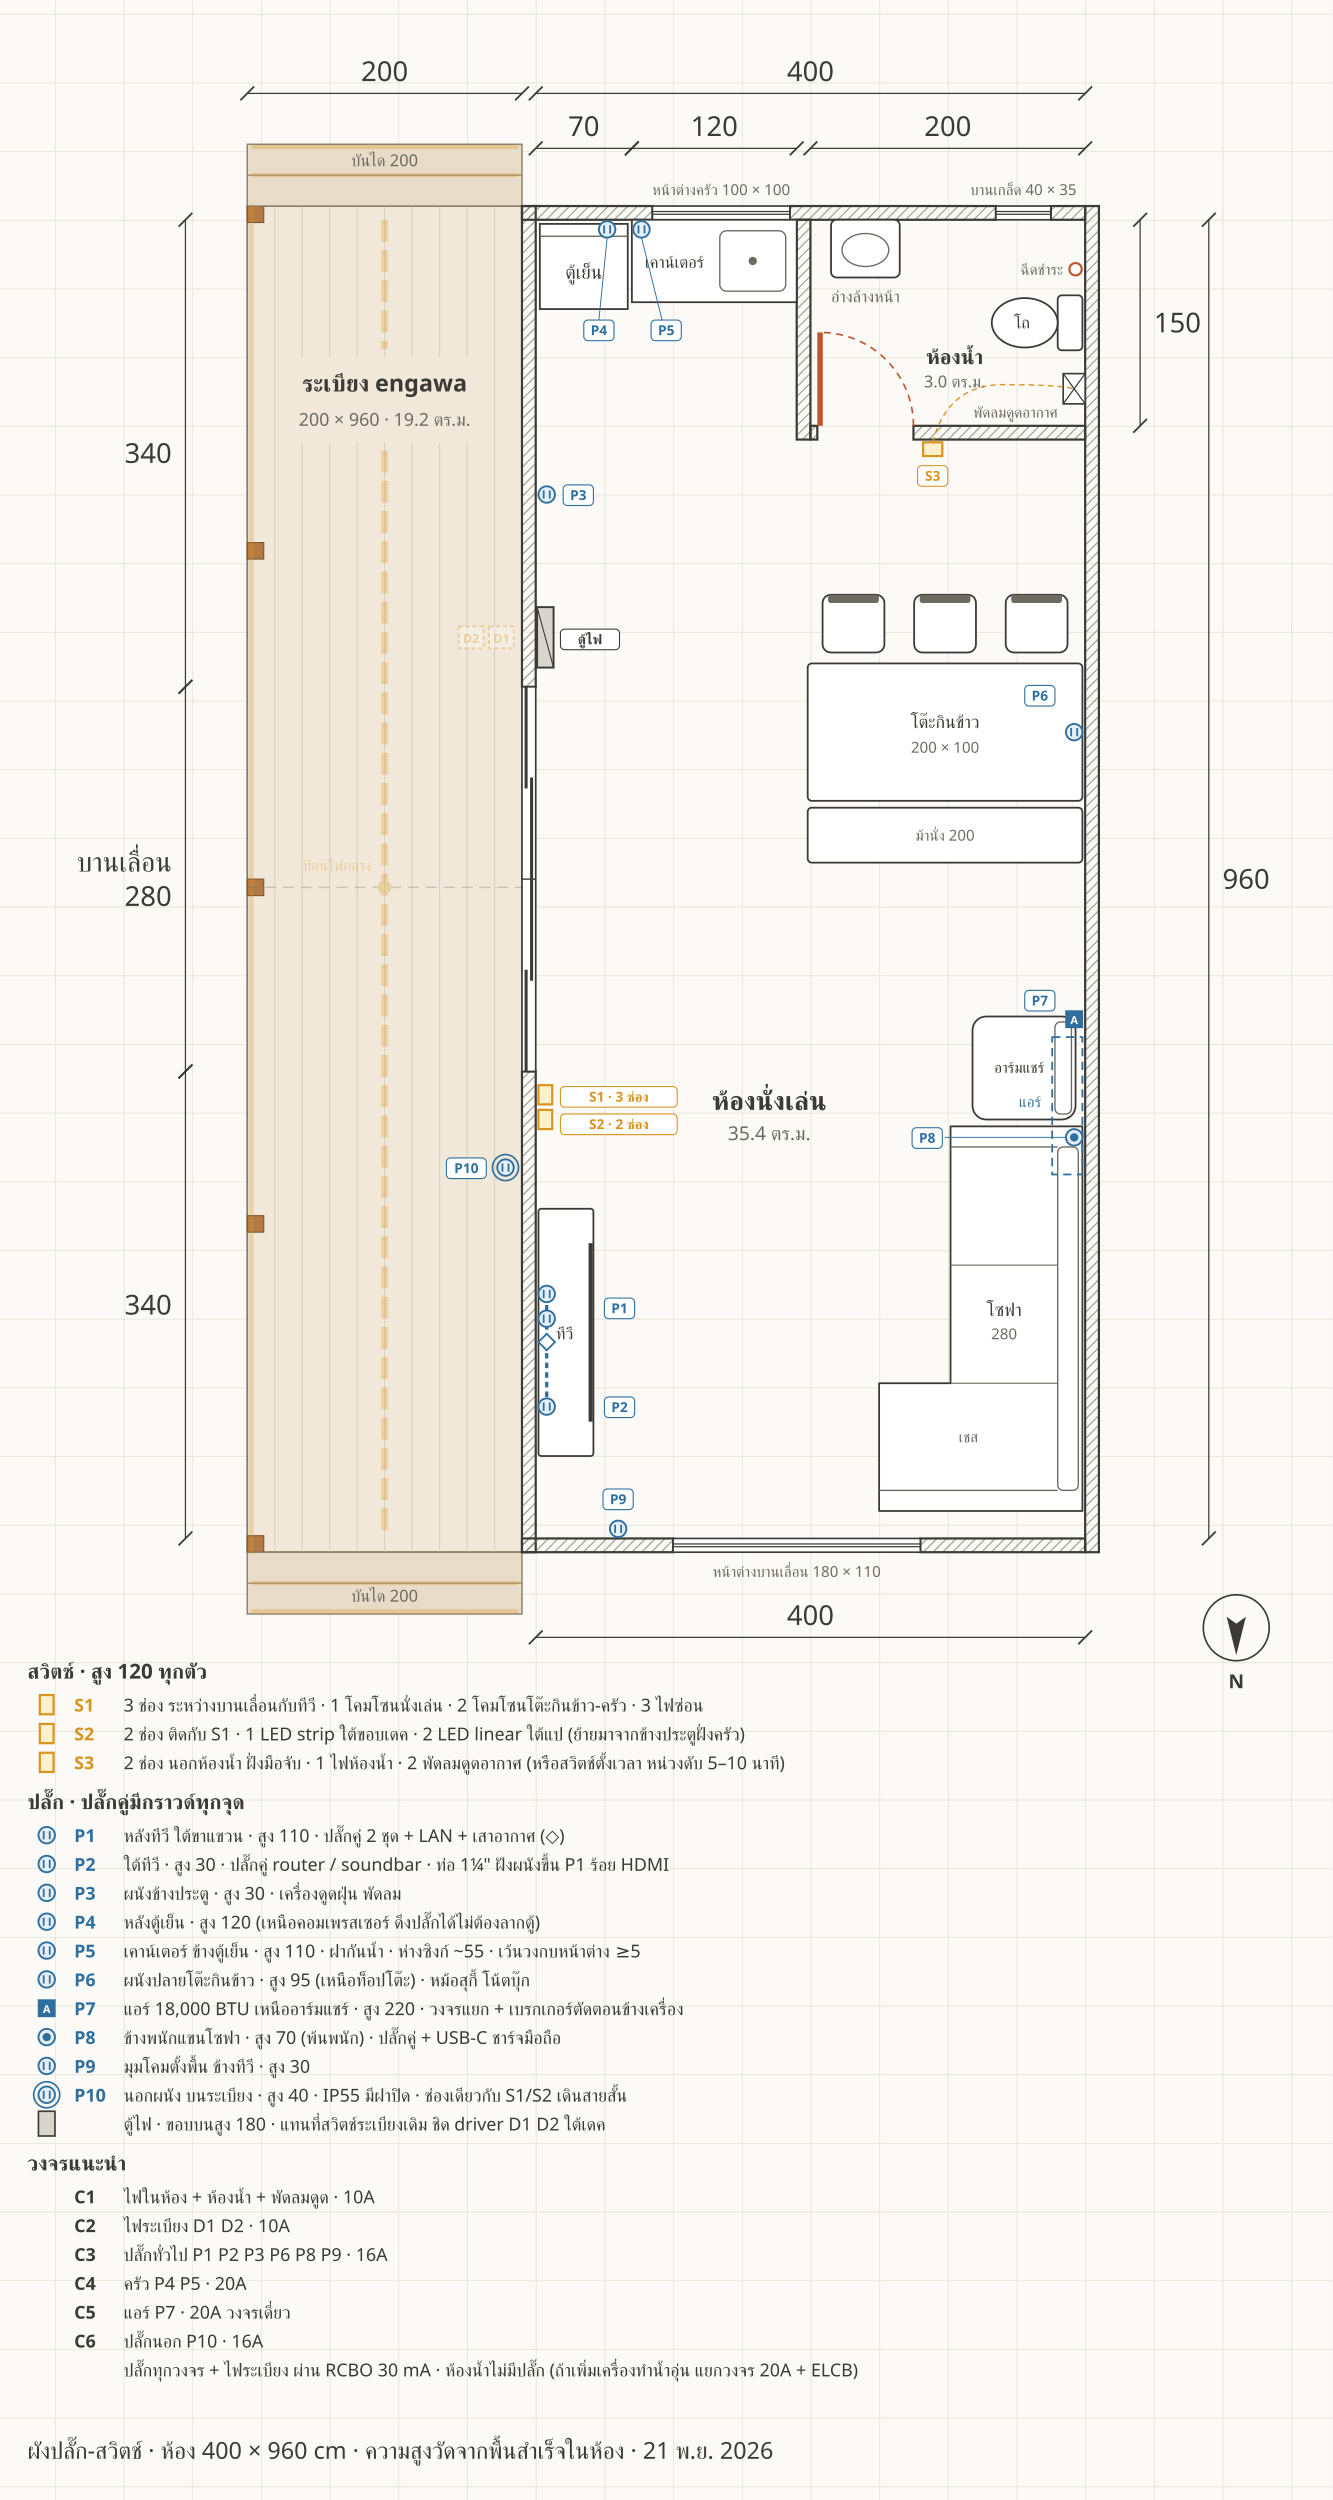
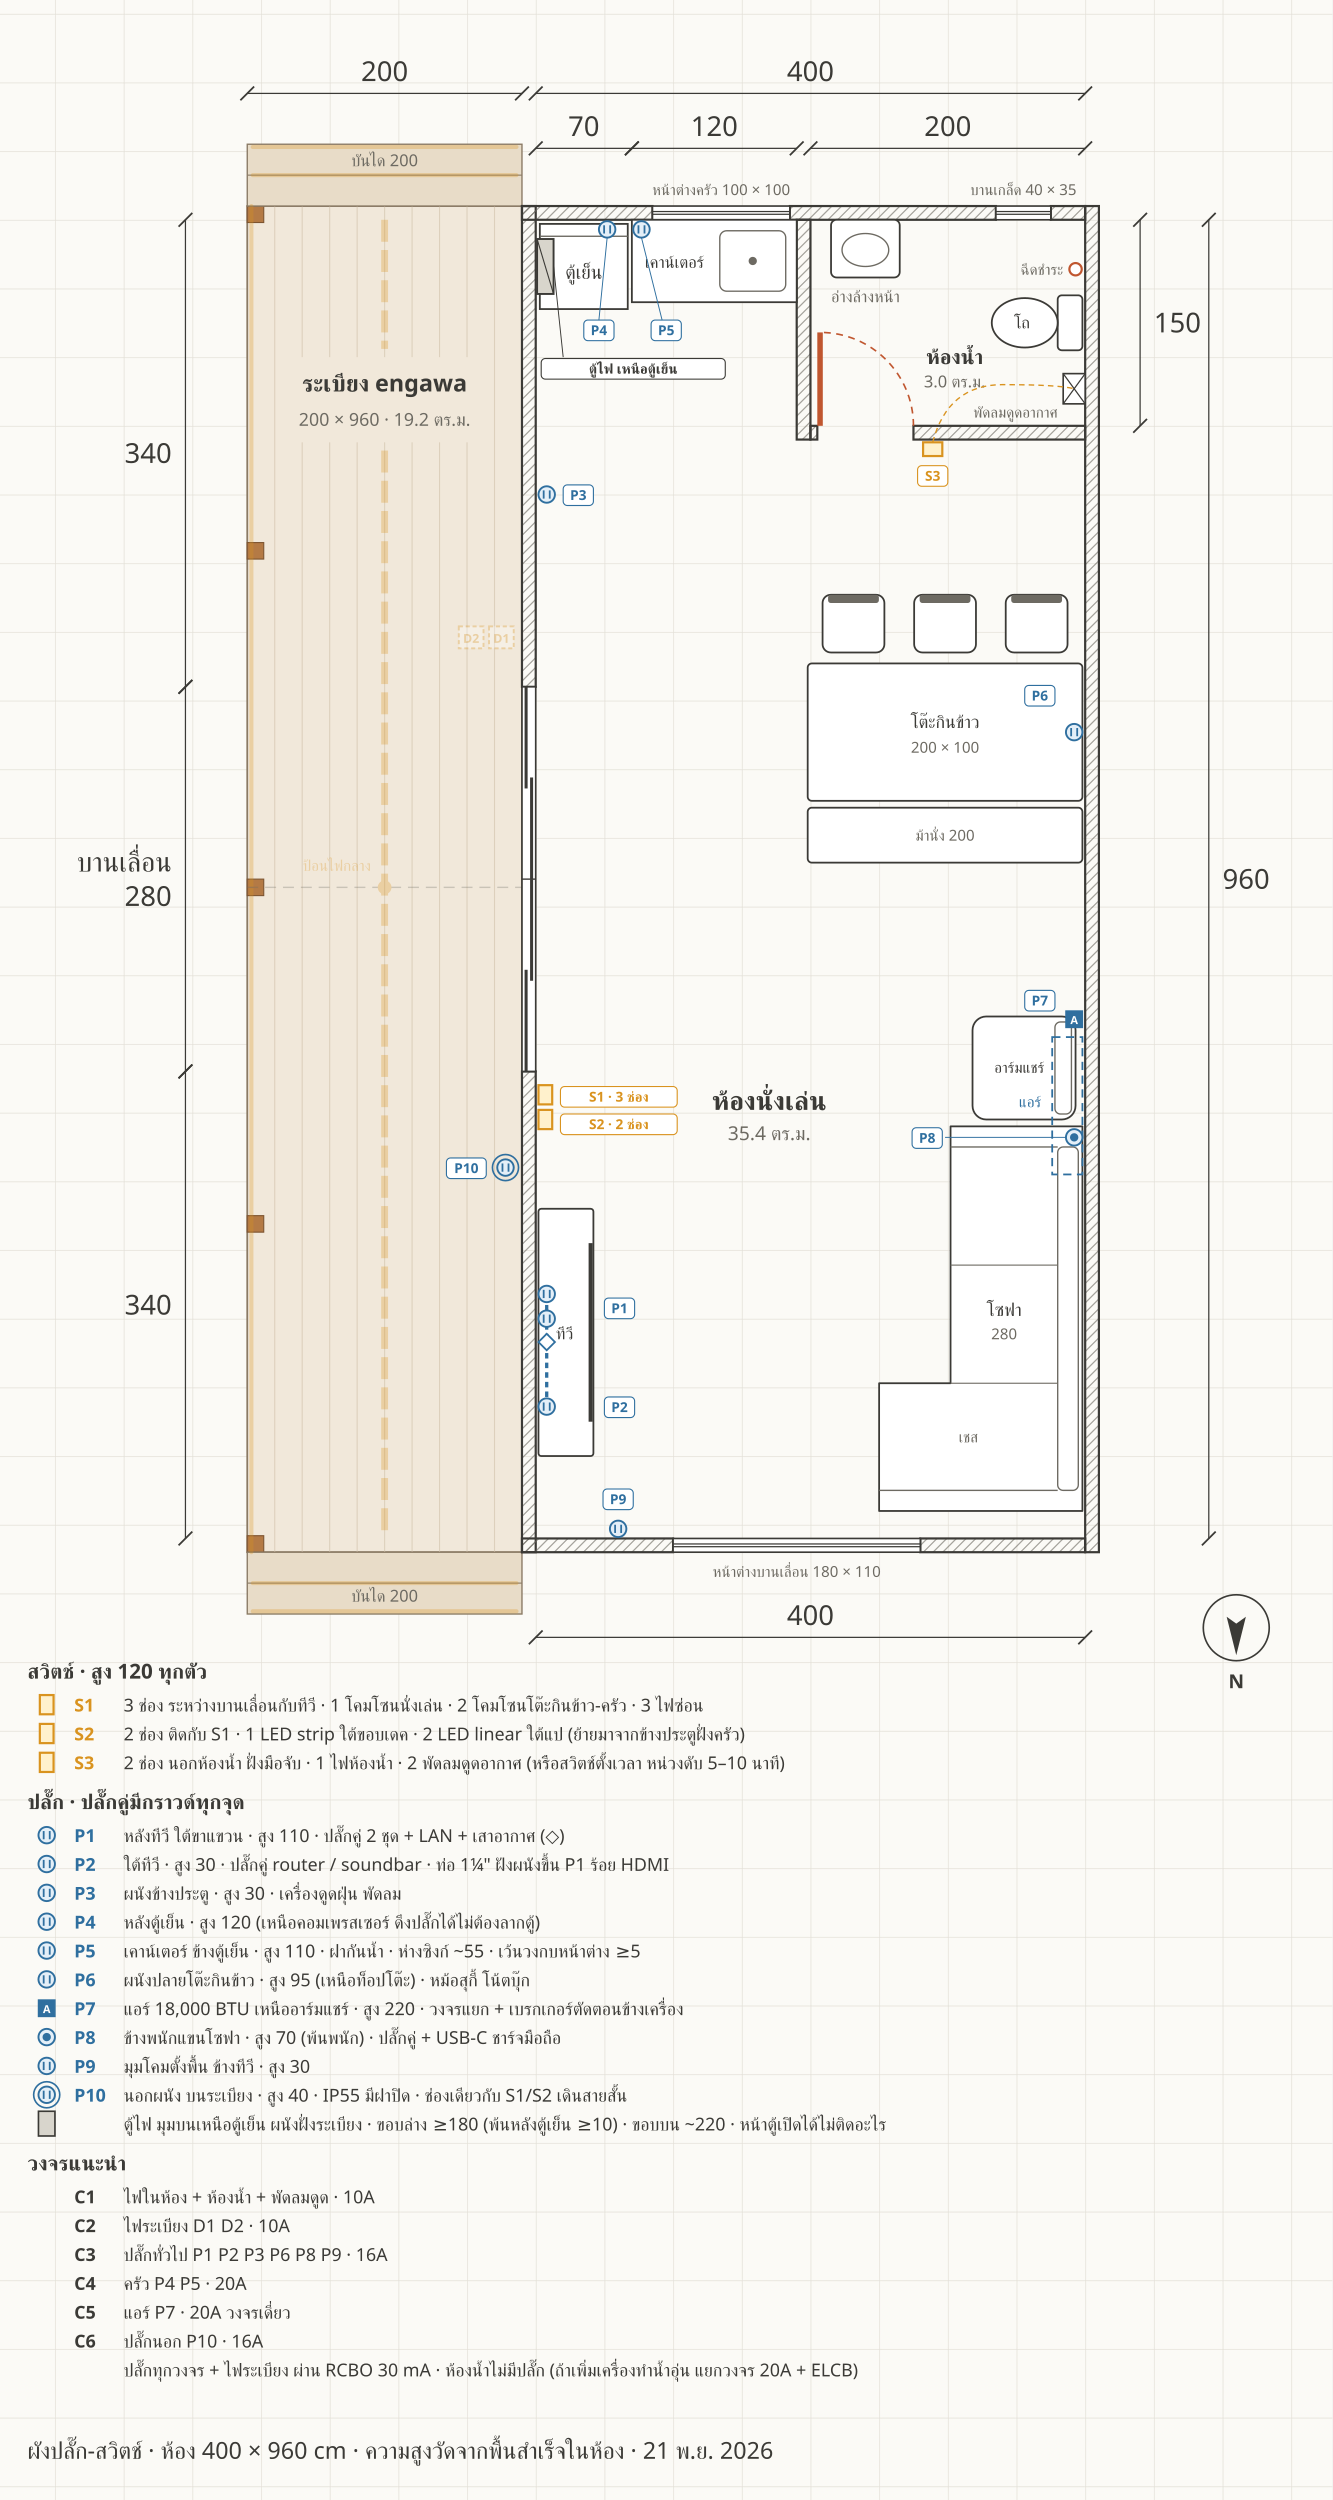
<svg xmlns="http://www.w3.org/2000/svg" viewBox="-390 -160 970 1820" width="970" height="1820" font-family="Leelawadee UI, Tahoma, sans-serif">
  <defs>
    <pattern id="grid" width="50" height="50" patternUnits="userSpaceOnUse" x="0" y="0">
      <path d="M50 0H0V50" fill="none" stroke="#e3e0d8" stroke-width="1" />
    </pattern>
    <pattern id="hatch" width="5" height="5" patternUnits="userSpaceOnUse" patternTransform="rotate(45)">
      <line x1="0" y1="0" x2="0" y2="5" stroke="#6d6a62" stroke-width="1" />
    </pattern>
  </defs>
  <rect x="-390" y="-160" width="970" height="1820" fill="#fbfaf6" />
  <rect x="-390" y="-160" width="970" height="1820" fill="url(#grid)" />
  <rect x="-210" y="-10" width="200" height="980" fill="#f1e8da" stroke="#8a7a64" stroke-width="1.3" />
  <line x1="-190" y1="-10" x2="-190" y2="970" stroke="#ddd0bc" stroke-width="0.8" />
  <line x1="-170" y1="-10" x2="-170" y2="970" stroke="#ddd0bc" stroke-width="0.8" />
  <line x1="-150" y1="-10" x2="-150" y2="970" stroke="#ddd0bc" stroke-width="0.8" />
  <line x1="-130" y1="-10" x2="-130" y2="970" stroke="#ddd0bc" stroke-width="0.8" />
  <line x1="-110" y1="-10" x2="-110" y2="970" stroke="#ddd0bc" stroke-width="0.8" />
  <line x1="-90" y1="-10" x2="-90" y2="970" stroke="#ddd0bc" stroke-width="0.8" />
  <line x1="-70" y1="-10" x2="-70" y2="970" stroke="#ddd0bc" stroke-width="0.8" />
  <line x1="-50" y1="-10" x2="-50" y2="970" stroke="#ddd0bc" stroke-width="0.8" />
  <line x1="-30" y1="-10" x2="-30" y2="970" stroke="#ddd0bc" stroke-width="0.8" />
  <rect x="-210" y="-10" width="12" height="12" fill="#b47a45" stroke="#7d5430" stroke-width="0.8" />
  <rect x="-210" y="235" width="12" height="12" fill="#b47a45" stroke="#7d5430" stroke-width="0.8" />
  <rect x="-210" y="480" width="12" height="12" fill="#b47a45" stroke="#7d5430" stroke-width="0.8" />
  <rect x="-210" y="725" width="12" height="12" fill="#b47a45" stroke="#7d5430" stroke-width="0.8" />
  <rect x="-210" y="958" width="12" height="12" fill="#b47a45" stroke="#7d5430" stroke-width="0.8" />
  <rect x="-210" y="-55" width="200" height="45" fill="#e8dcc8" stroke="#8a7a64" stroke-width="1" />
  <rect x="-210" y="970" width="200" height="45" fill="#e8dcc8" stroke="#8a7a64" stroke-width="1" />
  <line x1="-210" y1="-32.5" x2="-10" y2="-32.5" stroke="#8a7a64" stroke-width="0.8" />
  <line x1="-210" y1="992.5" x2="-10" y2="992.5" stroke="#8a7a64" stroke-width="0.8" />
  <text x="-110" y="-39" font-size="12" font-weight="400" text-anchor="middle" fill="#6d6a62">บันได 200</text>
  <text x="-110" y="1006" font-size="12" font-weight="400" text-anchor="middle" fill="#6d6a62">บันได 200</text>
  <rect x="-185" y="100" width="150" height="62" fill="#f1e8da" />
  <text x="-110" y="125" font-size="17" font-weight="600" text-anchor="middle" fill="#3b3a36">ระเบียง engawa</text>
  <text x="-110" y="150" font-size="13" font-weight="400" text-anchor="middle" fill="#6d6a62">200 × 960 · 19.2 ตร.ม.</text>
  <g opacity="0.3">
    <line x1="-207" y1="-10" x2="-207" y2="970" stroke="#d9931f" stroke-width="3" stroke-linecap="round" />
    <line x1="-206" y1="-32.5" x2="-14" y2="-32.5" stroke="#d9931f" stroke-width="3" stroke-linecap="round" />
    <line x1="-206" y1="-53" x2="-14" y2="-53" stroke="#d9931f" stroke-width="3" stroke-linecap="round" />
    <line x1="-206" y1="992.5" x2="-14" y2="992.5" stroke="#d9931f" stroke-width="3" stroke-linecap="round" />
    <line x1="-206" y1="1013" x2="-14" y2="1013" stroke="#d9931f" stroke-width="3" stroke-linecap="round" />
    <line x1="-210" y1="486" x2="-10" y2="486" stroke="#6d6a62" stroke-width="1" stroke-dasharray="8 5" />
    <line x1="-110" y1="0" x2="-110" y2="94" stroke="#d9931f" stroke-width="5" stroke-dasharray="16 6" stroke-linecap="butt" />
    <line x1="-110" y1="168" x2="-110" y2="960" stroke="#d9931f" stroke-width="5" stroke-dasharray="16 6" stroke-linecap="butt" />
    <circle cx="-110" cy="486" r="5" fill="#d9931f" />
    <text x="-120" y="474" font-size="11" font-weight="400" text-anchor="end" fill="#d9931f">ป้อนไฟกลาง</text>
    <rect x="-34" y="296" width="18" height="16" fill="#fff" stroke="#d9931f" stroke-width="1.4" stroke-dasharray="3 2" />
    <text x="-25" y="308" font-size="9" font-weight="600" text-anchor="middle" fill="#d9931f">D1</text>
    <rect x="-56" y="296" width="18" height="16" fill="#fff" stroke="#d9931f" stroke-width="1.4" stroke-dasharray="3 2" />
    <text x="-47" y="308" font-size="9" font-weight="600" text-anchor="middle" fill="#d9931f">D2</text>
  </g>
  <rect x="-10" y="-10" width="10" height="350" fill="url(#hatch)" stroke="#3b3a36" stroke-width="1.6" />
  <rect x="-10" y="620" width="10" height="350" fill="url(#hatch)" stroke="#3b3a36" stroke-width="1.6" />
  <rect x="400" y="-10" width="10" height="980" fill="url(#hatch)" stroke="#3b3a36" stroke-width="1.6" />
  <rect x="-10" y="-10" width="95" height="10" fill="url(#hatch)" stroke="#3b3a36" stroke-width="1.6" />
  <rect x="185" y="-10" width="150" height="10" fill="url(#hatch)" stroke="#3b3a36" stroke-width="1.6" />
  <rect x="375" y="-10" width="25" height="10" fill="url(#hatch)" stroke="#3b3a36" stroke-width="1.6" />
  <rect x="-10" y="960" width="110" height="10" fill="url(#hatch)" stroke="#3b3a36" stroke-width="1.6" />
  <rect x="280" y="960" width="120" height="10" fill="url(#hatch)" stroke="#3b3a36" stroke-width="1.6" />
  <rect x="85" y="-10" width="100" height="10" fill="#fff" stroke="#3b3a36" stroke-width="1.2" />
  <g stroke="#3b3a36" stroke-width="0.9">
    <line x1="85" y1="-6" x2="185" y2="-6" />
    <line x1="85" y1="-4" x2="185" y2="-4" />
  </g>
  <rect x="335" y="-10" width="40" height="10" fill="#fff" stroke="#3b3a36" stroke-width="1.2" />
  <g stroke="#3b3a36" stroke-width="0.9">
    <line x1="335" y1="-6" x2="375" y2="-6" />
    <line x1="335" y1="-4" x2="375" y2="-4" />
  </g>
  <rect x="100" y="960" width="180" height="10" fill="#fff" stroke="#3b3a36" stroke-width="1.2" />
  <g stroke="#3b3a36" stroke-width="0.9">
    <line x1="100" y1="964" x2="280" y2="964" />
    <line x1="100" y1="966" x2="280" y2="966" />
  </g>
  <rect x="-10" y="340" width="10" height="280" fill="#fff" stroke="#3b3a36" stroke-width="1.2" />
  <g stroke="#3b3a36" stroke-width="2.2">
    <line x1="-7" y1="340" x2="-7" y2="414" />
    <line x1="-7" y1="546" x2="-7" y2="620" />
    <line x1="-3" y1="406" x2="-3" y2="480" />
    <line x1="-3" y1="480" x2="-3" y2="554" />
  </g>
  <line x1="-10" y1="480" x2="0" y2="480" stroke="#3b3a36" stroke-width="1" />
  <rect x="190" y="0" width="10" height="160" fill="url(#hatch)" stroke="#3b3a36" stroke-width="1.6" />
  <rect x="200" y="150" width="5" height="10" fill="url(#hatch)" stroke="#3b3a36" stroke-width="1.6" />
  <rect x="275" y="150" width="125" height="10" fill="url(#hatch)" stroke="#3b3a36" stroke-width="1.6" />
  <rect x="205" y="82" width="4" height="68" fill="#c0562f" />
  <path d="M275 150 A68 68 0 0 0 207 82" fill="none" stroke="#c0562f" stroke-width="1.2" stroke-dasharray="5 4" />
  <rect x="3" y="3" width="64" height="62" fill="#fff" stroke="#3b3a36" stroke-width="1.3" />
  <line x1="3" y1="12" x2="67" y2="12" stroke="#6d6a62" stroke-width="1" />
  <text x="35" y="43" font-size="14" font-weight="400" text-anchor="middle" fill="#3b3a36">ตู้เย็น</text>
  <rect x="70" y="0" width="120" height="60" fill="#fff" stroke="#3b3a36" stroke-width="1.3" />
  <rect x="134" y="8" width="48" height="44" rx="5" fill="none" stroke="#6d6a62" stroke-width="1" />
  <circle cx="158" cy="30" r="3" fill="#6d6a62" />
  <text x="101" y="35" font-size="12" font-weight="400" text-anchor="middle" fill="#3b3a36">เคาน์เตอร์</text>
  <rect x="215" y="0" width="50" height="42" rx="4" fill="#fff" stroke="#3b3a36" stroke-width="1.3" />
  <ellipse cx="240" cy="22" rx="17" ry="12" fill="none" stroke="#6d6a62" stroke-width="1" />
  <text x="240" y="60" font-size="12" font-weight="400" text-anchor="middle" fill="#6d6a62">อ่างล้างหน้า</text>
  <rect x="380" y="55" width="18" height="40" rx="3" fill="#fff" stroke="#3b3a36" stroke-width="1.3" />
  <ellipse cx="356" cy="75" rx="24" ry="18" fill="#fff" stroke="#3b3a36" stroke-width="1.3" />
  <text x="354" y="79" font-size="12" font-weight="400" text-anchor="middle" fill="#3b3a36">โถ</text>
  <circle cx="393" cy="36" r="4.5" fill="#fff" stroke="#c0562f" stroke-width="1.6" />
  <text x="384" y="40" font-size="11" font-weight="400" text-anchor="end" fill="#6d6a62">ฉีดชำระ</text>
  <rect x="384" y="112" width="16" height="22" fill="#fff" stroke="#3b3a36" stroke-width="1.2" />
  <path d="M384 112 L400 134 M400 112 L384 134" stroke="#3b3a36" stroke-width="0.9" />
  <text x="380" y="144" font-size="11" font-weight="400" text-anchor="end" fill="#6d6a62">พัดลมดูดอากาศ</text>
  <text x="305" y="105" font-size="15" font-weight="600" text-anchor="middle" fill="#3b3a36">ห้องน้ำ</text>
  <text x="305" y="122" font-size="12" font-weight="400" text-anchor="middle" fill="#6d6a62">3.0 ตร.ม.</text>
  <rect x="208.833" y="273" width="45" height="42" rx="6" fill="#fff" stroke="#3b3a36" stroke-width="1.3" />
  <rect x="212.833" y="273" width="37" height="6" rx="2" fill="#6d6a62" />
  <rect x="275.5" y="273" width="45" height="42" rx="6" fill="#fff" stroke="#3b3a36" stroke-width="1.3" />
  <rect x="279.5" y="273" width="37" height="6" rx="2" fill="#6d6a62" />
  <rect x="342.167" y="273" width="45" height="42" rx="6" fill="#fff" stroke="#3b3a36" stroke-width="1.3" />
  <rect x="346.167" y="273" width="37" height="6" rx="2" fill="#6d6a62" />
  <rect x="198" y="323" width="200" height="100" rx="3" fill="#fff" stroke="#3b3a36" stroke-width="1.3" />
  <text x="298" y="370" font-size="13" font-weight="400" text-anchor="middle" fill="#3b3a36">โต๊ะกินข้าว</text>
  <text x="298" y="388" font-size="11" font-weight="400" text-anchor="middle" fill="#6d6a62">200 × 100</text>
  <rect x="198" y="428" width="200" height="40" rx="3" fill="#fff" stroke="#3b3a36" stroke-width="1.3" />
  <text x="298" y="452" font-size="11" font-weight="400" text-anchor="middle" fill="#6d6a62">ม้านั่ง 200</text>
  <rect x="318" y="580" width="75" height="75" rx="10" fill="#fff" stroke="#3b3a36" stroke-width="1.3" />
  <rect x="378" y="584" width="12" height="67" rx="4" fill="none" stroke="#6d6a62" stroke-width="1" />
  <text x="352" y="621" font-size="11" font-weight="400" text-anchor="middle" fill="#3b3a36">อาร์มแชร์</text>
  <path d="M302 660 H398 V940 H250 V847 H302 Z" stroke-linejoin="round" fill="#fff" stroke="#3b3a36" stroke-width="1.3" />
  <rect x="380" y="675" width="15" height="250" rx="4" fill="none" stroke="#6d6a62" stroke-width="1" />
  <line x1="302" y1="675" x2="380" y2="675" stroke="#6d6a62" stroke-width="1" />
  <line x1="250" y1="925" x2="380" y2="925" stroke="#6d6a62" stroke-width="1" />
  <line x1="302" y1="761" x2="380" y2="761" stroke="#6d6a62" stroke-width="0.8" />
  <line x1="302" y1="847" x2="380" y2="847" stroke="#6d6a62" stroke-width="0.8" />
  <text x="341" y="798" font-size="13" font-weight="400" text-anchor="middle" fill="#3b3a36">โซฟา</text>
  <text x="341" y="815" font-size="11" font-weight="400" text-anchor="middle" fill="#6d6a62">280</text>
  <text x="315" y="890" font-size="11" font-weight="400" text-anchor="middle" fill="#6d6a62">เชส</text>
  <rect x="2" y="720" width="40" height="180" rx="2" fill="#fff" stroke="#3b3a36" stroke-width="1.3" />
  <line x1="40" y1="745" x2="40" y2="875" stroke="#3b3a36" stroke-width="3" />
  <text x="21" y="815" font-size="12" font-weight="400" text-anchor="middle" fill="#3b3a36">ทีวี</text>
  <text x="170" y="648" font-size="19" font-weight="600" text-anchor="middle" fill="#3b3a36">ห้องนั่งเล่น</text>
  <text x="170" y="670" font-size="14" font-weight="400" text-anchor="middle" fill="#6d6a62">35.4 ตร.ม.</text>
  <text x="135" y="-18" font-size="11" font-weight="400" text-anchor="middle" fill="#6d6a62">หน้าต่างครัว 100 × 100</text>
  <text x="355" y="-18" font-size="11" font-weight="400" text-anchor="middle" fill="#6d6a62">บานเกล็ด 40 × 35</text>
  <text x="190" y="988" font-size="11" font-weight="400" text-anchor="middle" fill="#6d6a62">หน้าต่างบานเลื่อน 180 × 110</text>
  <g>
    <line x1="0" y1="-52" x2="70" y2="-52" stroke="#3b3a36" stroke-width="0.9" />
    <line x1="-5" y1="-47" x2="5" y2="-57" stroke="#3b3a36" stroke-width="1.3" />
    <line x1="65" y1="-47" x2="75" y2="-57" stroke="#3b3a36" stroke-width="1.3" />
    <text x="35" y="-61" font-size="20" font-weight="500" text-anchor="middle" fill="#3b3a36">70</text>
  </g>
  <g>
    <line x1="70" y1="-52" x2="190" y2="-52" stroke="#3b3a36" stroke-width="0.9" />
    <line x1="65" y1="-47" x2="75" y2="-57" stroke="#3b3a36" stroke-width="1.3" />
    <line x1="185" y1="-47" x2="195" y2="-57" stroke="#3b3a36" stroke-width="1.3" />
    <text x="130" y="-61" font-size="20" font-weight="500" text-anchor="middle" fill="#3b3a36">120</text>
  </g>
  <g>
    <line x1="200" y1="-52" x2="400" y2="-52" stroke="#3b3a36" stroke-width="0.9" />
    <line x1="195" y1="-47" x2="205" y2="-57" stroke="#3b3a36" stroke-width="1.3" />
    <line x1="395" y1="-47" x2="405" y2="-57" stroke="#3b3a36" stroke-width="1.3" />
    <text x="300" y="-61" font-size="20" font-weight="500" text-anchor="middle" fill="#3b3a36">200</text>
  </g>
  <g>
    <line x1="0" y1="-92" x2="400" y2="-92" stroke="#3b3a36" stroke-width="0.9" />
    <line x1="-5" y1="-87" x2="5" y2="-97" stroke="#3b3a36" stroke-width="1.3" />
    <line x1="395" y1="-87" x2="405" y2="-97" stroke="#3b3a36" stroke-width="1.3" />
    <text x="200" y="-101" font-size="20" font-weight="500" text-anchor="middle" fill="#3b3a36">400</text>
  </g>
  <g>
    <line x1="-210" y1="-92" x2="-10" y2="-92" stroke="#3b3a36" stroke-width="0.9" />
    <line x1="-215" y1="-87" x2="-205" y2="-97" stroke="#3b3a36" stroke-width="1.3" />
    <line x1="-15" y1="-87" x2="-5" y2="-97" stroke="#3b3a36" stroke-width="1.3" />
    <text x="-110" y="-101" font-size="20" font-weight="500" text-anchor="middle" fill="#3b3a36">200</text>
  </g>
  <g>
    <line x1="440" y1="0" x2="440" y2="150" stroke="#3b3a36" stroke-width="0.9" />
    <line x1="435" y1="5" x2="445" y2="-5" stroke="#3b3a36" stroke-width="1.3" />
    <line x1="435" y1="155" x2="445" y2="145" stroke="#3b3a36" stroke-width="1.3" />
    <text x="450" y="82" font-size="20" font-weight="500" text-anchor="start" fill="#3b3a36">150</text>
  </g>
  <g>
    <line x1="490" y1="0" x2="490" y2="960" stroke="#3b3a36" stroke-width="0.9" />
    <line x1="485" y1="5" x2="495" y2="-5" stroke="#3b3a36" stroke-width="1.3" />
    <line x1="485" y1="965" x2="495" y2="955" stroke="#3b3a36" stroke-width="1.3" />
    <text x="500" y="487" font-size="20" font-weight="500" text-anchor="start" fill="#3b3a36">960</text>
  </g>
  <g>
    <line x1="-255" y1="0" x2="-255" y2="340" stroke="#3b3a36" stroke-width="0.9" />
    <line x1="-260" y1="5" x2="-250" y2="-5" stroke="#3b3a36" stroke-width="1.3" />
    <line x1="-260" y1="345" x2="-250" y2="335" stroke="#3b3a36" stroke-width="1.3" />
    <text x="-265" y="177" font-size="20" font-weight="500" text-anchor="end" fill="#3b3a36">340</text>
  </g>
  <g>
    <line x1="-255" y1="340" x2="-255" y2="620" stroke="#3b3a36" stroke-width="0.9" />
    <line x1="-260" y1="345" x2="-250" y2="335" stroke="#3b3a36" stroke-width="1.3" />
    <line x1="-260" y1="625" x2="-250" y2="615" stroke="#3b3a36" stroke-width="1.3" />
    <text x="-265" y="474.5" font-size="20" font-weight="500" text-anchor="end" fill="#3b3a36">บานเลื่อน</text>
    <text x="-265" y="499.5" font-size="20" font-weight="500" text-anchor="end" fill="#3b3a36">280</text>
  </g>
  <g>
    <line x1="-255" y1="620" x2="-255" y2="960" stroke="#3b3a36" stroke-width="0.9" />
    <line x1="-260" y1="625" x2="-250" y2="615" stroke="#3b3a36" stroke-width="1.3" />
    <line x1="-260" y1="965" x2="-250" y2="955" stroke="#3b3a36" stroke-width="1.3" />
    <text x="-265" y="797" font-size="20" font-weight="500" text-anchor="end" fill="#3b3a36">340</text>
  </g>
  <g>
    <line x1="0" y1="1032" x2="400" y2="1032" stroke="#3b3a36" stroke-width="0.9" />
    <line x1="-5" y1="1037" x2="5" y2="1027" stroke="#3b3a36" stroke-width="1.3" />
    <line x1="395" y1="1037" x2="405" y2="1027" stroke="#3b3a36" stroke-width="1.3" />
    <text x="200" y="1023" font-size="20" font-weight="500" text-anchor="middle" fill="#3b3a36">400</text>
  </g>
  <g transform="translate(510 1025)">
    <circle r="24" fill="none" stroke="#3b3a36" stroke-width="1.2" />
    <path d="M0 20 L7 -8 L0 -3 L-7 -8 Z" fill="#3b3a36" />
    <text x="0" y="44" font-size="14" font-weight="600" text-anchor="middle" fill="#3b3a36">N</text>
  </g>
  <rect x="2" y="630" width="10" height="14" fill="#fff1cc" stroke="#d9931f" stroke-width="1.6" />
  <rect x="2" y="648" width="10" height="14" fill="#fff1cc" stroke="#d9931f" stroke-width="1.6" />
  <rect x="18" y="631" width="85" height="15" rx="3" fill="#fff" stroke="#d9931f" stroke-width="0.8" />
  <text x="60.5" y="642" font-size="10" font-weight="600" text-anchor="middle" fill="#d9931f">S1 · 3 ช่อง</text>
  <rect x="18" y="651" width="85" height="15" rx="3" fill="#fff" stroke="#d9931f" stroke-width="0.8" />
  <text x="60.5" y="662" font-size="10" font-weight="600" text-anchor="middle" fill="#d9931f">S2 · 2 ช่อง</text>
  <rect x="282" y="162" width="14" height="10" fill="#fff1cc" stroke="#d9931f" stroke-width="1.6" />
  <rect x="278" y="179" width="22" height="15" rx="3" fill="#fff" stroke="#d9931f" stroke-width="0.8" />
  <text x="289" y="190" font-size="10" font-weight="600" text-anchor="middle" fill="#d9931f">S3</text>
  <path d="M289 162 Q300 120 340 120 T392 123" fill="none" stroke="#d9931f" stroke-width="1" stroke-dasharray="4 3" />
-   <rect x="1" y="282" width="12" height="44" fill="#d8d5cc" stroke="#3b3a36" stroke-width="1.4" />
-   <line x1="1" y1="282" x2="13" y2="326" stroke="#3b3a36" stroke-width="0.8" />
-   <rect x="18" y="298" width="43" height="15" rx="3" fill="#fff" stroke="#3b3a36" stroke-width="0.8" />
-   <text x="39.5" y="309" font-size="10" font-weight="600" text-anchor="middle" fill="#3b3a36">ตู้ไฟ</text>
+   <rect x="1" y="14" width="12" height="40" fill="#d8d5cc" stroke="#3b3a36" stroke-width="1.4" />
+   <line x1="1" y1="14" x2="13" y2="54" stroke="#3b3a36" stroke-width="0.8" />
+   <line x1="13" y1="34" x2="20" y2="100" stroke="#3b3a36" stroke-width="0.7" />
+   <rect x="4" y="101" width="134" height="15" rx="3" fill="#fff" stroke="#3b3a36" stroke-width="0.8" />
+   <text x="71" y="112" font-size="10" font-weight="600" text-anchor="middle" fill="#3b3a36">ตู้ไฟ เหนือตู้เย็น</text>
  <line x1="8" y1="790" x2="8" y2="858" stroke="#2f6f9f" stroke-width="2.4" stroke-dasharray="4 3" />
  <circle cx="8" cy="782" r="6" fill="#e4eff8" stroke="#2f6f9f" stroke-width="1.4" />
  <g stroke="#2f6f9f" stroke-width="1.3">
    <line x1="5.8" y1="779" x2="5.8" y2="785" />
    <line x1="10.2" y1="779" x2="10.2" y2="785" />
  </g>
  <circle cx="8" cy="800" r="6" fill="#e4eff8" stroke="#2f6f9f" stroke-width="1.4" />
  <g stroke="#2f6f9f" stroke-width="1.3">
    <line x1="5.8" y1="797" x2="5.8" y2="803" />
    <line x1="10.2" y1="797" x2="10.2" y2="803" />
  </g>
  <path d="M8 811 l6 6 -6 6 -6 -6 Z" fill="#fff" stroke="#2f6f9f" stroke-width="1.3" />
  <circle cx="8" cy="864" r="6" fill="#e4eff8" stroke="#2f6f9f" stroke-width="1.4" />
  <g stroke="#2f6f9f" stroke-width="1.3">
    <line x1="5.8" y1="861" x2="5.8" y2="867" />
    <line x1="10.2" y1="861" x2="10.2" y2="867" />
  </g>
  <rect x="50" y="785" width="22" height="15" rx="3" fill="#fff" stroke="#2f6f9f" stroke-width="0.8" />
  <text x="61" y="796" font-size="10" font-weight="600" text-anchor="middle" fill="#2f6f9f">P1</text>
  <rect x="50" y="857" width="22" height="15" rx="3" fill="#fff" stroke="#2f6f9f" stroke-width="0.8" />
  <text x="61" y="868" font-size="10" font-weight="600" text-anchor="middle" fill="#2f6f9f">P2</text>
  <circle cx="8" cy="200" r="6" fill="#e4eff8" stroke="#2f6f9f" stroke-width="1.4" />
  <g stroke="#2f6f9f" stroke-width="1.3">
    <line x1="5.8" y1="197" x2="5.8" y2="203" />
    <line x1="10.2" y1="197" x2="10.2" y2="203" />
  </g>
  <rect x="20" y="193" width="22" height="15" rx="3" fill="#fff" stroke="#2f6f9f" stroke-width="0.8" />
  <text x="31" y="204" font-size="10" font-weight="600" text-anchor="middle" fill="#2f6f9f">P3</text>
  <circle cx="52" cy="7" r="6" fill="#e4eff8" stroke="#2f6f9f" stroke-width="1.4" />
  <g stroke="#2f6f9f" stroke-width="1.3">
    <line x1="49.8" y1="4" x2="49.8" y2="10" />
    <line x1="54.2" y1="4" x2="54.2" y2="10" />
  </g>
  <rect x="35" y="73" width="22" height="15" rx="3" fill="#fff" stroke="#2f6f9f" stroke-width="0.8" />
  <text x="46" y="84" font-size="10" font-weight="600" text-anchor="middle" fill="#2f6f9f">P4</text>
  <circle cx="77" cy="7" r="6" fill="#e4eff8" stroke="#2f6f9f" stroke-width="1.4" />
  <g stroke="#2f6f9f" stroke-width="1.3">
    <line x1="74.8" y1="4" x2="74.8" y2="10" />
    <line x1="79.2" y1="4" x2="79.2" y2="10" />
  </g>
  <rect x="84" y="73" width="22" height="15" rx="3" fill="#fff" stroke="#2f6f9f" stroke-width="0.8" />
  <text x="95" y="84" font-size="10" font-weight="600" text-anchor="middle" fill="#2f6f9f">P5</text>
  <line x1="52" y1="13" x2="46" y2="73" stroke="#2f6f9f" stroke-width="0.7" />
  <line x1="77" y1="13" x2="92" y2="73" stroke="#2f6f9f" stroke-width="0.7" />
  <circle cx="392" cy="373" r="6" fill="#e4eff8" stroke="#2f6f9f" stroke-width="1.4" />
  <g stroke="#2f6f9f" stroke-width="1.3">
    <line x1="389.8" y1="370" x2="389.8" y2="376" />
    <line x1="394.2" y1="370" x2="394.2" y2="376" />
  </g>
  <rect x="356" y="339" width="22" height="15" rx="3" fill="#fff" stroke="#2f6f9f" stroke-width="0.8" />
  <text x="367" y="350" font-size="10" font-weight="600" text-anchor="middle" fill="#2f6f9f">P6</text>
  <rect x="376" y="595" width="22" height="100" fill="none" stroke="#2f6f9f" stroke-width="1.3" stroke-dasharray="6 4" />
  <text x="368" y="646" font-size="11" font-weight="400" text-anchor="end" fill="#2f6f9f">แอร์</text>
  <rect x="386" y="576" width="12" height="12" fill="#2f6f9f" stroke="#2f6f9f" />
  <text x="392" y="585.5" font-size="8" font-weight="700" text-anchor="middle" fill="#fff">A</text>
  <rect x="356" y="561" width="22" height="15" rx="3" fill="#fff" stroke="#2f6f9f" stroke-width="0.8" />
  <text x="367" y="572" font-size="10" font-weight="600" text-anchor="middle" fill="#2f6f9f">P7</text>
  <circle cx="392" cy="668" r="6" fill="#e4eff8" stroke="#2f6f9f" stroke-width="1.4" />
  <g stroke="#2f6f9f" stroke-width="1.3">
    <circle cx="392" cy="668" r="2.4" fill="#2f6f9f" />
  </g>
  <rect x="274" y="661" width="22" height="15" rx="3" fill="#fff" stroke="#2f6f9f" stroke-width="0.8" />
  <text x="285" y="672" font-size="10" font-weight="600" text-anchor="middle" fill="#2f6f9f">P8</text>
  <line x1="386" y1="668" x2="298" y2="668" stroke="#2f6f9f" stroke-width="0.7" />
  <circle cx="60" cy="953" r="6" fill="#e4eff8" stroke="#2f6f9f" stroke-width="1.4" />
  <g stroke="#2f6f9f" stroke-width="1.3">
    <line x1="57.8" y1="950" x2="57.8" y2="956" />
    <line x1="62.2" y1="950" x2="62.2" y2="956" />
  </g>
  <rect x="49" y="924" width="22" height="15" rx="3" fill="#fff" stroke="#2f6f9f" stroke-width="0.8" />
  <text x="60" y="935" font-size="10" font-weight="600" text-anchor="middle" fill="#2f6f9f">P9</text>
  <circle cx="-22" cy="690" r="9.5" fill="none" stroke="#2f6f9f" stroke-width="1.2" />
  <circle cx="-22" cy="690" r="6" fill="#e4eff8" stroke="#2f6f9f" stroke-width="1.4" />
  <g stroke="#2f6f9f" stroke-width="1.3">
    <line x1="-24.2" y1="687" x2="-24.2" y2="693" />
    <line x1="-19.8" y1="687" x2="-19.8" y2="693" />
  </g>
  <rect x="-65" y="683" width="29" height="15" rx="3" fill="#fff" stroke="#2f6f9f" stroke-width="0.8" />
  <text x="-50.5" y="694" font-size="10" font-weight="600" text-anchor="middle" fill="#2f6f9f">P10</text>
  <text x="-370" y="1062" font-size="15" font-weight="600" text-anchor="start" fill="#3b3a36">สวิตช์ · สูง 120 ทุกตัว</text>
  <rect x="-361" y="1074" width="10" height="14" fill="#fff1cc" stroke="#d9931f" stroke-width="1.6" />
  <text x="-336" y="1086" font-size="13" font-weight="600" text-anchor="start" fill="#d9931f">S1</text>
  <text x="-300" y="1086" font-size="13" font-weight="400" text-anchor="start" fill="#3b3a36">3 ช่อง ระหว่างบานเลื่อนกับทีวี · 1 โคมโซนนั่งเล่น · 2 โคมโซนโต๊ะกินข้าว-ครัว · 3 ไฟซ่อน</text>
  <rect x="-361" y="1095" width="10" height="14" fill="#fff1cc" stroke="#d9931f" stroke-width="1.6" />
  <text x="-336" y="1107" font-size="13" font-weight="600" text-anchor="start" fill="#d9931f">S2</text>
  <text x="-300" y="1107" font-size="13" font-weight="400" text-anchor="start" fill="#3b3a36">2 ช่อง ติดกับ S1 · 1 LED strip ใต้ขอบเดค · 2 LED linear ใต้แป (ย้ายมาจากข้างประตูฝั่งครัว)</text>
  <rect x="-361" y="1116" width="10" height="14" fill="#fff1cc" stroke="#d9931f" stroke-width="1.6" />
  <text x="-336" y="1128" font-size="13" font-weight="600" text-anchor="start" fill="#d9931f">S3</text>
  <text x="-300" y="1128" font-size="13" font-weight="400" text-anchor="start" fill="#3b3a36">2 ช่อง นอกห้องน้ำ ฝั่งมือจับ · 1 ไฟห้องน้ำ · 2 พัดลมดูดอากาศ (หรือสวิตช์ตั้งเวลา หน่วงดับ 5–10 นาที)</text>
  <text x="-370" y="1157" font-size="15" font-weight="600" text-anchor="start" fill="#3b3a36">ปลั๊ก · ปลั๊กคู่มีกราวด์ทุกจุด</text>
  <circle cx="-356" cy="1176" r="6" fill="#e4eff8" stroke="#2f6f9f" stroke-width="1.4" />
  <g stroke="#2f6f9f" stroke-width="1.3">
    <line x1="-358.2" y1="1173" x2="-358.2" y2="1179" />
    <line x1="-353.8" y1="1173" x2="-353.8" y2="1179" />
  </g>
  <text x="-336" y="1181" font-size="13" font-weight="600" text-anchor="start" fill="#2f6f9f">P1</text>
  <text x="-300" y="1181" font-size="13" font-weight="400" text-anchor="start" fill="#3b3a36">หลังทีวี ใต้ขาแขวน · สูง 110 · ปลั๊กคู่ 2 ชุด + LAN + เสาอากาศ (◇)</text>
  <circle cx="-356" cy="1197" r="6" fill="#e4eff8" stroke="#2f6f9f" stroke-width="1.4" />
  <g stroke="#2f6f9f" stroke-width="1.3">
    <line x1="-358.2" y1="1194" x2="-358.2" y2="1200" />
    <line x1="-353.8" y1="1194" x2="-353.8" y2="1200" />
  </g>
  <text x="-336" y="1202" font-size="13" font-weight="600" text-anchor="start" fill="#2f6f9f">P2</text>
  <text x="-300" y="1202" font-size="13" font-weight="400" text-anchor="start" fill="#3b3a36">ใต้ทีวี · สูง 30 · ปลั๊กคู่ router / soundbar · ท่อ 1¼" ฝังผนังขึ้น P1 ร้อย HDMI</text>
  <circle cx="-356" cy="1218" r="6" fill="#e4eff8" stroke="#2f6f9f" stroke-width="1.4" />
  <g stroke="#2f6f9f" stroke-width="1.3">
    <line x1="-358.2" y1="1215" x2="-358.2" y2="1221" />
    <line x1="-353.8" y1="1215" x2="-353.8" y2="1221" />
  </g>
  <text x="-336" y="1223" font-size="13" font-weight="600" text-anchor="start" fill="#2f6f9f">P3</text>
  <text x="-300" y="1223" font-size="13" font-weight="400" text-anchor="start" fill="#3b3a36">ผนังข้างประตู · สูง 30 · เครื่องดูดฝุ่น พัดลม</text>
  <circle cx="-356" cy="1239" r="6" fill="#e4eff8" stroke="#2f6f9f" stroke-width="1.4" />
  <g stroke="#2f6f9f" stroke-width="1.3">
    <line x1="-358.2" y1="1236" x2="-358.2" y2="1242" />
    <line x1="-353.8" y1="1236" x2="-353.8" y2="1242" />
  </g>
  <text x="-336" y="1244" font-size="13" font-weight="600" text-anchor="start" fill="#2f6f9f">P4</text>
  <text x="-300" y="1244" font-size="13" font-weight="400" text-anchor="start" fill="#3b3a36">หลังตู้เย็น · สูง 120 (เหนือคอมเพรสเซอร์ ดึงปลั๊กได้ไม่ต้องลากตู้)</text>
  <circle cx="-356" cy="1260" r="6" fill="#e4eff8" stroke="#2f6f9f" stroke-width="1.4" />
  <g stroke="#2f6f9f" stroke-width="1.3">
    <line x1="-358.2" y1="1257" x2="-358.2" y2="1263" />
    <line x1="-353.8" y1="1257" x2="-353.8" y2="1263" />
  </g>
  <text x="-336" y="1265" font-size="13" font-weight="600" text-anchor="start" fill="#2f6f9f">P5</text>
  <text x="-300" y="1265" font-size="13" font-weight="400" text-anchor="start" fill="#3b3a36">เคาน์เตอร์ ข้างตู้เย็น · สูง 110 · ฝากันน้ำ · ห่างซิงก์ ~55 · เว้นวงกบหน้าต่าง ≥5</text>
  <circle cx="-356" cy="1281" r="6" fill="#e4eff8" stroke="#2f6f9f" stroke-width="1.4" />
  <g stroke="#2f6f9f" stroke-width="1.3">
    <line x1="-358.2" y1="1278" x2="-358.2" y2="1284" />
    <line x1="-353.8" y1="1278" x2="-353.8" y2="1284" />
  </g>
  <text x="-336" y="1286" font-size="13" font-weight="600" text-anchor="start" fill="#2f6f9f">P6</text>
  <text x="-300" y="1286" font-size="13" font-weight="400" text-anchor="start" fill="#3b3a36">ผนังปลายโต๊ะกินข้าว · สูง 95 (เหนือท็อปโต๊ะ) · หม้อสุกี้ โน้ตบุ๊ก</text>
  <rect x="-362" y="1296" width="12" height="12" fill="#2f6f9f" stroke="#2f6f9f" />
  <text x="-356" y="1305.5" font-size="8" font-weight="700" text-anchor="middle" fill="#fff">A</text>
  <text x="-336" y="1307" font-size="13" font-weight="600" text-anchor="start" fill="#2f6f9f">P7</text>
  <text x="-300" y="1307" font-size="13" font-weight="400" text-anchor="start" fill="#3b3a36">แอร์ 18,000 BTU เหนืออาร์มแชร์ · สูง 220 · วงจรแยก + เบรกเกอร์ตัดตอนข้างเครื่อง</text>
  <circle cx="-356" cy="1323" r="6" fill="#e4eff8" stroke="#2f6f9f" stroke-width="1.4" />
  <g stroke="#2f6f9f" stroke-width="1.3">
    <circle cx="-356" cy="1323" r="2.4" fill="#2f6f9f" />
  </g>
  <text x="-336" y="1328" font-size="13" font-weight="600" text-anchor="start" fill="#2f6f9f">P8</text>
  <text x="-300" y="1328" font-size="13" font-weight="400" text-anchor="start" fill="#3b3a36">ข้างพนักแขนโซฟา · สูง 70 (พ้นพนัก) · ปลั๊กคู่ + USB-C ชาร์จมือถือ</text>
  <circle cx="-356" cy="1344" r="6" fill="#e4eff8" stroke="#2f6f9f" stroke-width="1.4" />
  <g stroke="#2f6f9f" stroke-width="1.3">
    <line x1="-358.2" y1="1341" x2="-358.2" y2="1347" />
    <line x1="-353.8" y1="1341" x2="-353.8" y2="1347" />
  </g>
  <text x="-336" y="1349" font-size="13" font-weight="600" text-anchor="start" fill="#2f6f9f">P9</text>
  <text x="-300" y="1349" font-size="13" font-weight="400" text-anchor="start" fill="#3b3a36">มุมโคมตั้งพื้น ข้างทีวี · สูง 30</text>
  <circle cx="-356" cy="1365" r="9.5" fill="none" stroke="#2f6f9f" stroke-width="1.2" />
  <circle cx="-356" cy="1365" r="6" fill="#e4eff8" stroke="#2f6f9f" stroke-width="1.4" />
  <g stroke="#2f6f9f" stroke-width="1.3">
    <line x1="-358.2" y1="1362" x2="-358.2" y2="1368" />
    <line x1="-353.8" y1="1362" x2="-353.8" y2="1368" />
  </g>
  <text x="-336" y="1370" font-size="13" font-weight="600" text-anchor="start" fill="#2f6f9f">P10</text>
  <text x="-300" y="1370" font-size="13" font-weight="400" text-anchor="start" fill="#3b3a36">นอกผนัง บนระเบียง · สูง 40 · IP55 มีฝาปิด · ช่องเดียวกับ S1/S2 เดินสายสั้น</text>
  <rect x="-362" y="1377" width="12" height="18" fill="#d8d5cc" stroke="#3b3a36" stroke-width="1.2" />
-   <text x="-300" y="1391" font-size="13" font-weight="400" text-anchor="start" fill="#3b3a36">ตู้ไฟ · ขอบบนสูง 180 · แทนที่สวิตช์ระเบียงเดิม ชิด driver D1 D2 ใต้เดค</text>
+   <text x="-300" y="1391" font-size="13" font-weight="400" text-anchor="start" fill="#3b3a36">ตู้ไฟ มุมบนเหนือตู้เย็น ผนังฝั่งระเบียง · ขอบล่าง ≥180 (พ้นหลังตู้เย็น ≥10) · ขอบบน ~220 · หน้าตู้เปิดได้ไม่ติดอะไร</text>
  <text x="-370" y="1420" font-size="15" font-weight="600" text-anchor="start" fill="#3b3a36">วงจรแนะนำ</text>
  <text x="-336" y="1444" font-size="13" font-weight="600" text-anchor="start" fill="#3b3a36">C1</text>
  <text x="-300" y="1444" font-size="13" font-weight="400" text-anchor="start" fill="#3b3a36">ไฟในห้อง + ห้องน้ำ + พัดลมดูด · 10A</text>
  <text x="-336" y="1465" font-size="13" font-weight="600" text-anchor="start" fill="#3b3a36">C2</text>
  <text x="-300" y="1465" font-size="13" font-weight="400" text-anchor="start" fill="#3b3a36">ไฟระเบียง D1 D2 · 10A</text>
  <text x="-336" y="1486" font-size="13" font-weight="600" text-anchor="start" fill="#3b3a36">C3</text>
  <text x="-300" y="1486" font-size="13" font-weight="400" text-anchor="start" fill="#3b3a36">ปลั๊กทั่วไป P1 P2 P3 P6 P8 P9 · 16A</text>
  <text x="-336" y="1507" font-size="13" font-weight="600" text-anchor="start" fill="#3b3a36">C4</text>
  <text x="-300" y="1507" font-size="13" font-weight="400" text-anchor="start" fill="#3b3a36">ครัว P4 P5 · 20A</text>
  <text x="-336" y="1528" font-size="13" font-weight="600" text-anchor="start" fill="#3b3a36">C5</text>
  <text x="-300" y="1528" font-size="13" font-weight="400" text-anchor="start" fill="#3b3a36">แอร์ P7 · 20A วงจรเดี่ยว</text>
  <text x="-336" y="1549" font-size="13" font-weight="600" text-anchor="start" fill="#3b3a36">C6</text>
  <text x="-300" y="1549" font-size="13" font-weight="400" text-anchor="start" fill="#3b3a36">ปลั๊กนอก P10 · 16A</text>
  <text x="-300" y="1570" font-size="13" font-weight="400" text-anchor="start" fill="#3b3a36">ปลั๊กทุกวงจร + ไฟระเบียง ผ่าน RCBO 30 mA · ห้องน้ำไม่มีปลั๊ก (ถ้าเพิ่มเครื่องทำน้ำอุ่น แยกวงจร 20A + ELCB)</text>
  <text x="-370" y="1630" font-size="17" font-weight="400" text-anchor="start" fill="#3b3a36">ผังปลั๊ก-สวิตช์ · ห้อง 400 × 960 cm · ความสูงวัดจากพื้นสำเร็จในห้อง · 21 พ.ย. 2026</text>
</svg>
